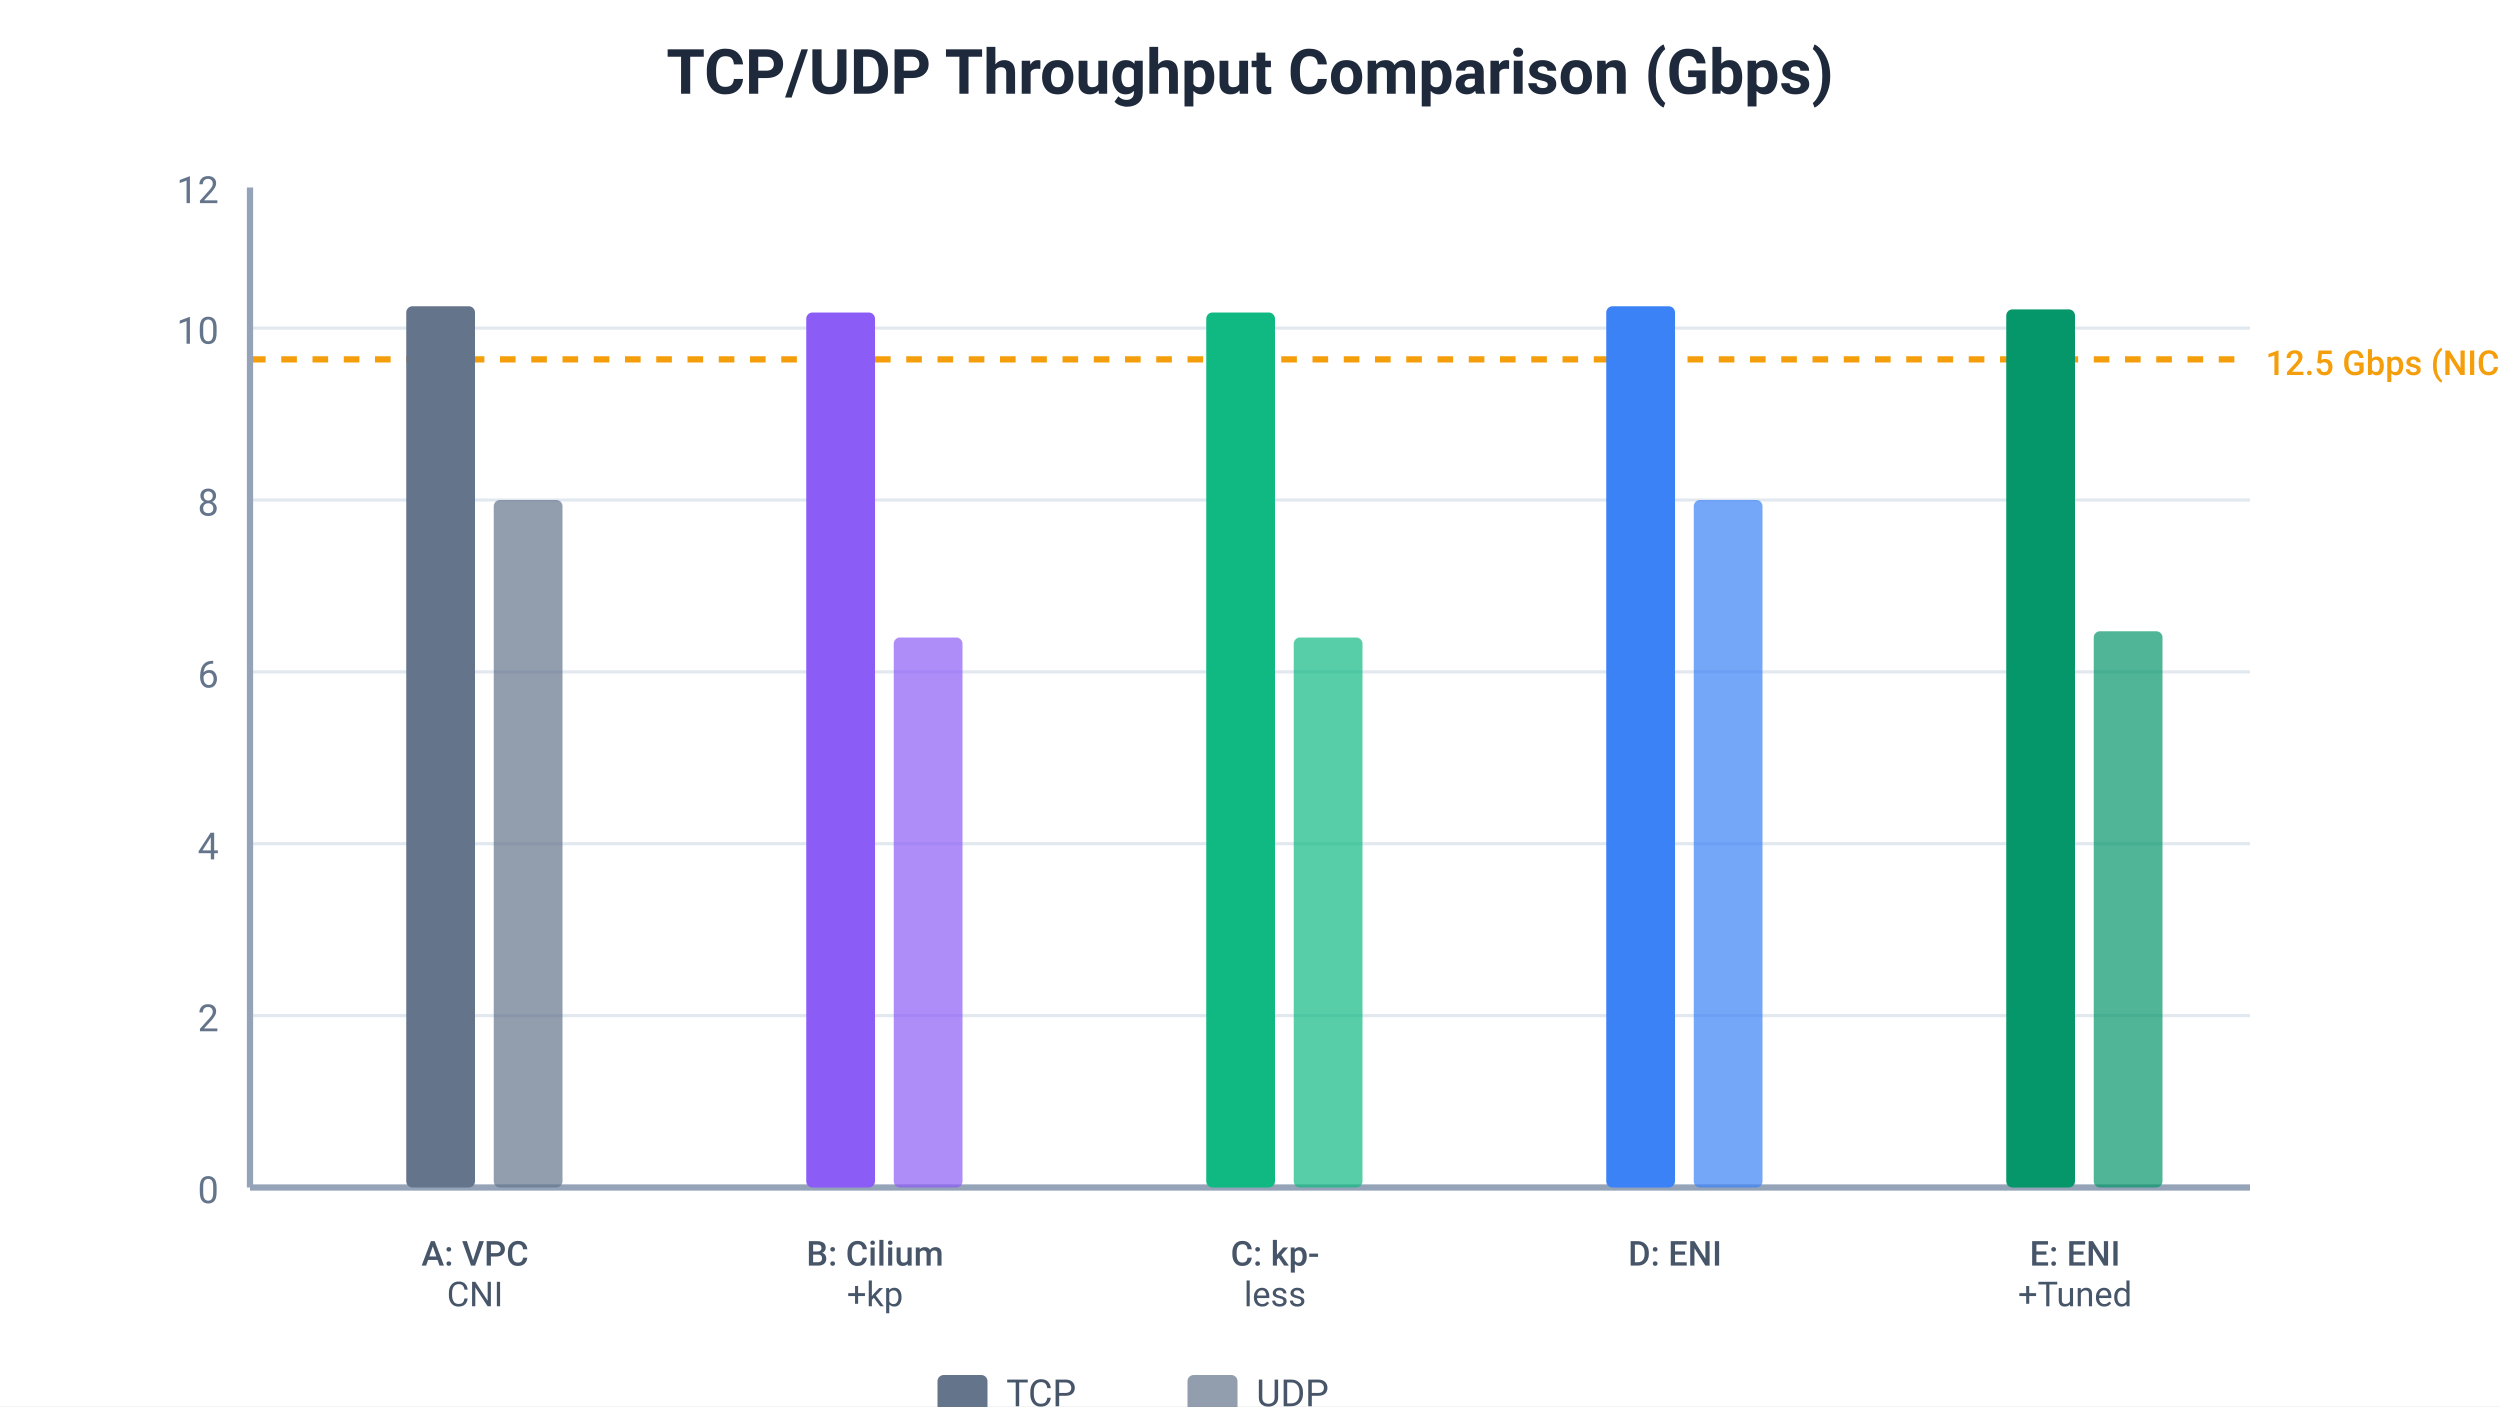
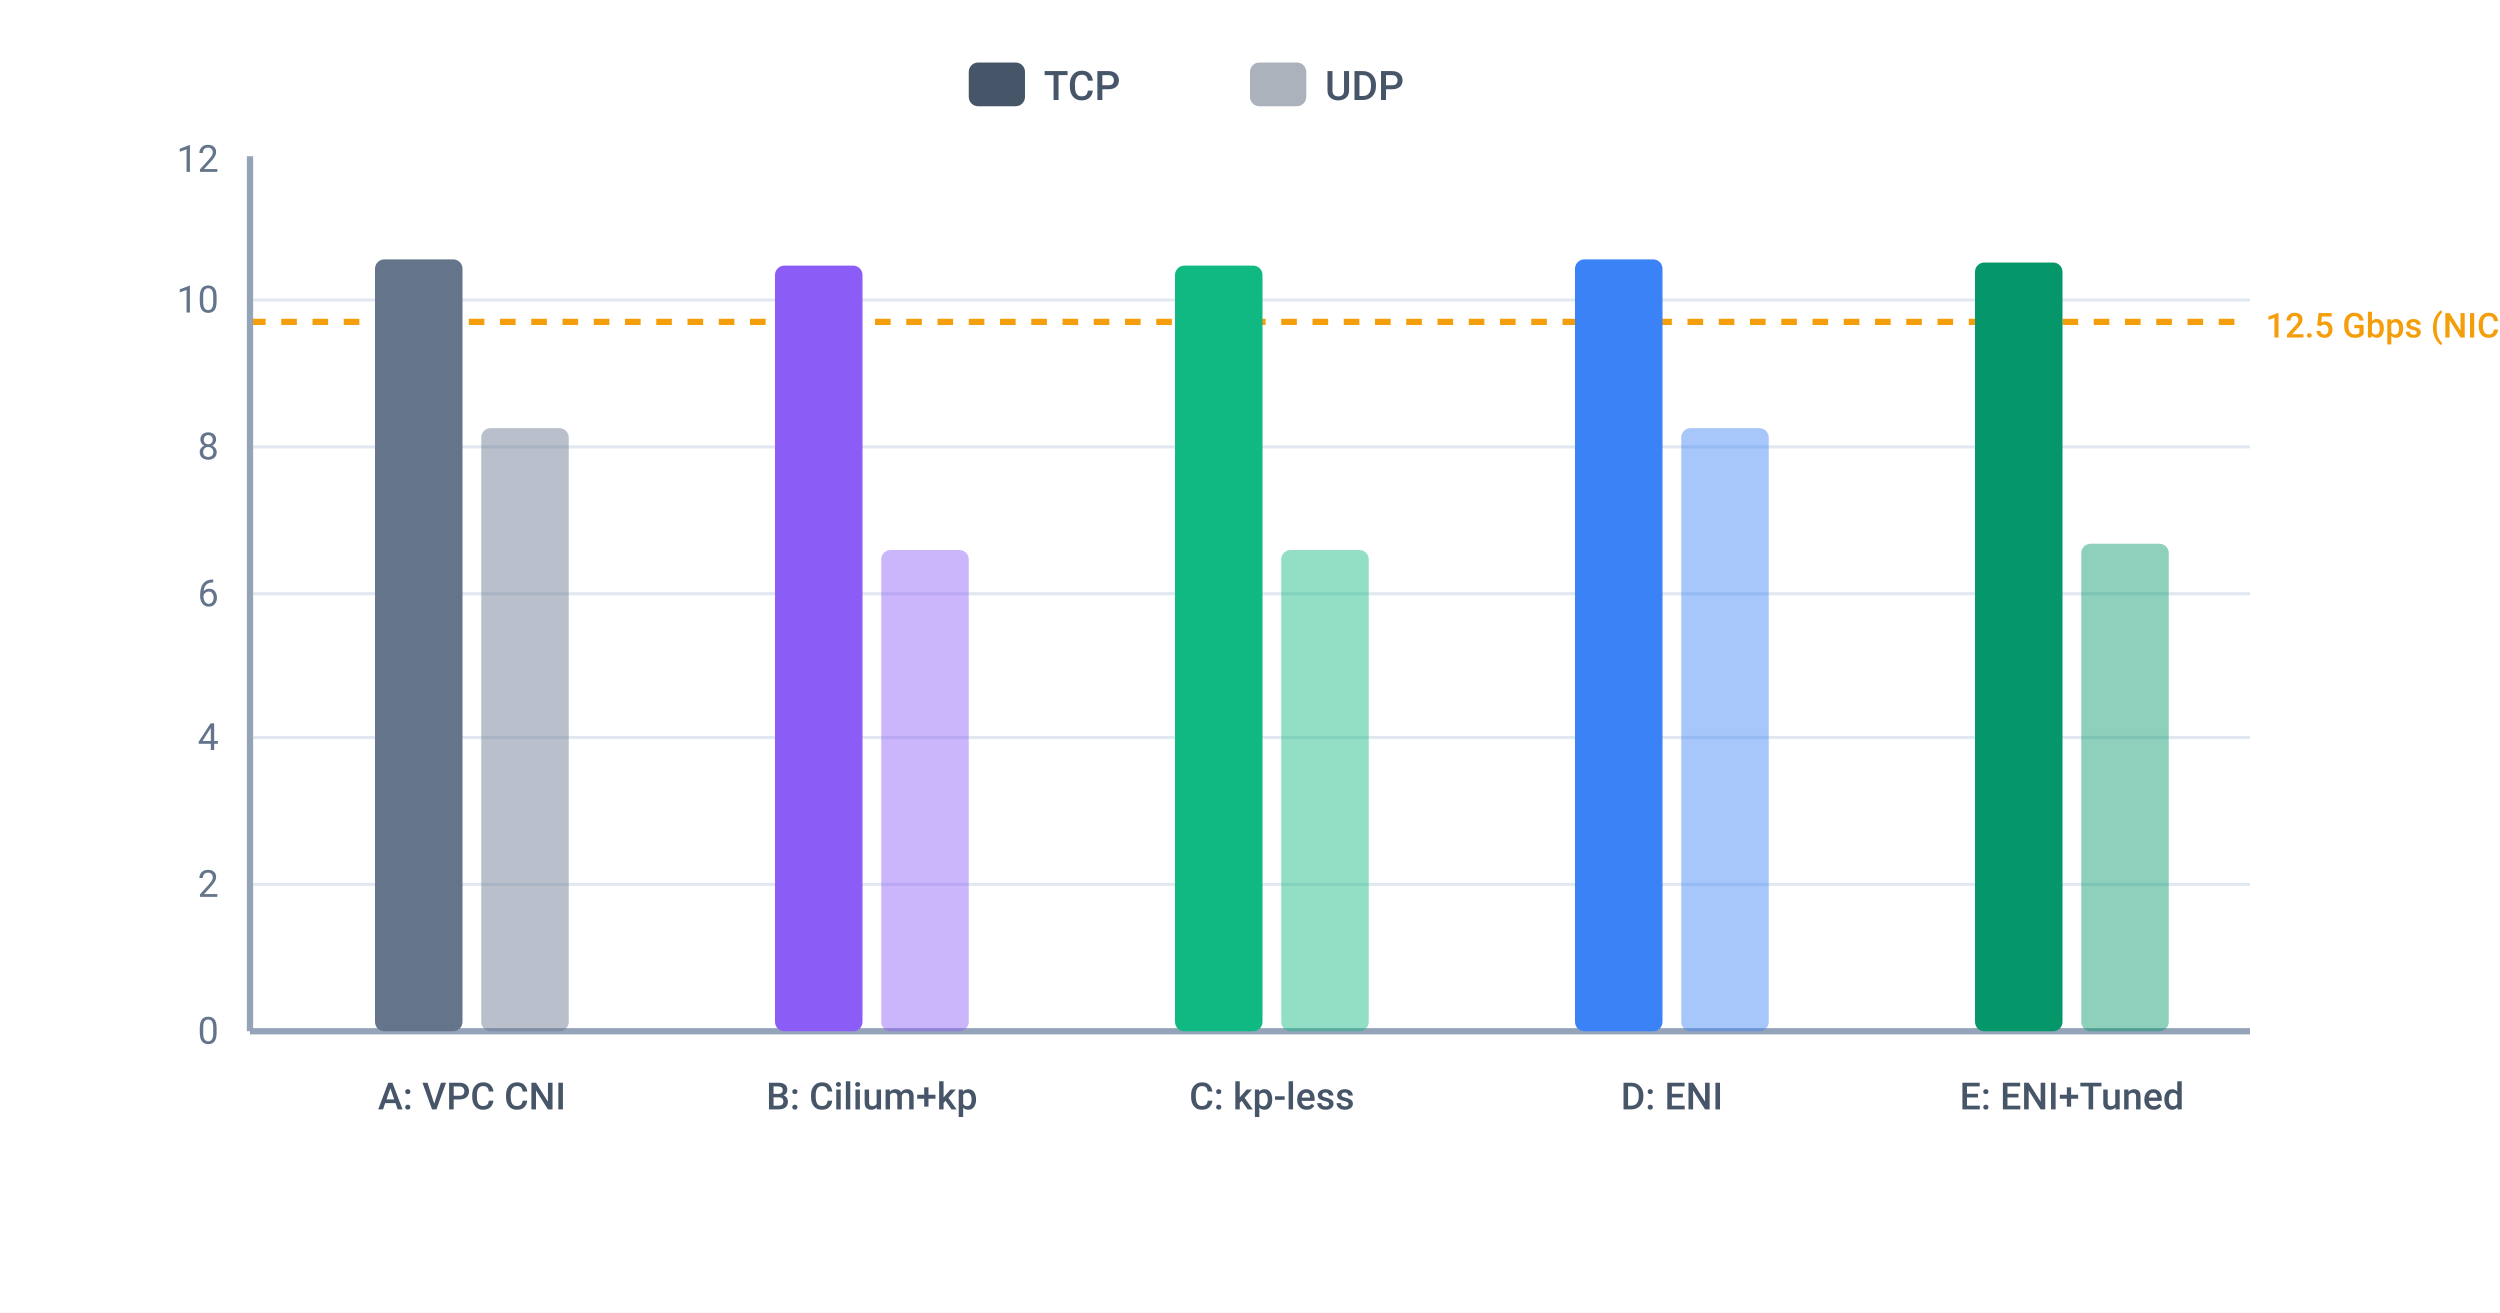
- <svg xmlns="http://www.w3.org/2000/svg" viewBox="0 0 800 450" style="font-family: -apple-system, BlinkMacSystemFont, 'Segoe UI', Roboto, sans-serif;">
-   <rect width="800" height="450" fill="#ffffff" />
-   <text x="400" y="30" text-anchor="middle" font-size="20" font-weight="600" fill="#1e293b">
-     TCP/UDP Throughput Comparison (Gbps)
-   </text>
-   <g transform="translate(80, 60)">
-     <line x1="0" y1="320" x2="640" y2="320" stroke="#e2e8f0" stroke-width="1" />
-     <line x1="0" y1="265" x2="640" y2="265" stroke="#e2e8f0" stroke-width="1" />
-     <line x1="0" y1="210" x2="640" y2="210" stroke="#e2e8f0" stroke-width="1" />
-     <line x1="0" y1="155" x2="640" y2="155" stroke="#e2e8f0" stroke-width="1" />
-     <line x1="0" y1="100" x2="640" y2="100" stroke="#e2e8f0" stroke-width="1" />
-     <line x1="0" y1="45" x2="640" y2="45" stroke="#e2e8f0" stroke-width="1" />
-     <line x1="0" y1="55" x2="640" y2="55" stroke="#f59e0b" stroke-width="2" stroke-dasharray="5,5" />
-     <text x="645" y="60" font-size="11" fill="#f59e0b" font-weight="500">12.5 Gbps (NIC Limit)</text>
-     <line x1="0" y1="0" x2="0" y2="320" stroke="#94a3b8" stroke-width="2" />
-     <text x="-10" y="325" text-anchor="end" font-size="12" fill="#64748b">0</text>
-     <text x="-10" y="270" text-anchor="end" font-size="12" fill="#64748b">2</text>
-     <text x="-10" y="215" text-anchor="end" font-size="12" fill="#64748b">4</text>
-     <text x="-10" y="160" text-anchor="end" font-size="12" fill="#64748b">6</text>
-     <text x="-10" y="105" text-anchor="end" font-size="12" fill="#64748b">8</text>
+ <svg xmlns="http://www.w3.org/2000/svg" viewBox="0 0 800 420" style="font-family: -apple-system, BlinkMacSystemFont, 'Segoe UI', Roboto, sans-serif;">
+   <rect width="800" height="420" fill="#ffffff" />
+   <g transform="translate(310, 20)">
+     <rect x="0" y="0" width="18" height="14" fill="#475569" rx="3" />
+     <text x="24" y="12" font-size="13" fill="#475569" font-weight="500">TCP</text>
+     <rect x="90" y="0" width="18" height="14" fill="#475569" opacity="0.45" rx="3" />
+     <text x="114" y="12" font-size="13" fill="#475569" font-weight="500">UDP</text>
+   </g>
+   <g transform="translate(80, 50)">
+     <line x1="0" y1="280" x2="640" y2="280" stroke="#e2e8f0" stroke-width="1" />
+     <line x1="0" y1="233" x2="640" y2="233" stroke="#e2e8f0" stroke-width="1" />
+     <line x1="0" y1="186" x2="640" y2="186" stroke="#e2e8f0" stroke-width="1" />
+     <line x1="0" y1="140" x2="640" y2="140" stroke="#e2e8f0" stroke-width="1" />
+     <line x1="0" y1="93" x2="640" y2="93" stroke="#e2e8f0" stroke-width="1" />
+     <line x1="0" y1="46" x2="640" y2="46" stroke="#e2e8f0" stroke-width="1" />
+     <line x1="0" y1="53" x2="640" y2="53" stroke="#f59e0b" stroke-width="2" stroke-dasharray="5,5" />
+     <text x="645" y="58" font-size="11" fill="#f59e0b" font-weight="500">12.5 Gbps (NIC Limit)</text>
+     <line x1="0" y1="0" x2="0" y2="280" stroke="#94a3b8" stroke-width="2" />
+     <text x="-10" y="284" text-anchor="end" font-size="12" fill="#64748b">0</text>
+     <text x="-10" y="237" text-anchor="end" font-size="12" fill="#64748b">2</text>
+     <text x="-10" y="190" text-anchor="end" font-size="12" fill="#64748b">4</text>
+     <text x="-10" y="144" text-anchor="end" font-size="12" fill="#64748b">6</text>
+     <text x="-10" y="97" text-anchor="end" font-size="12" fill="#64748b">8</text>
    <text x="-10" y="50" text-anchor="end" font-size="12" fill="#64748b">10</text>
    <text x="-10" y="5" text-anchor="end" font-size="12" fill="#64748b">12</text>
-     <line x1="0" y1="320" x2="640" y2="320" stroke="#94a3b8" stroke-width="2" />
+     <line x1="0" y1="280" x2="640" y2="280" stroke="#94a3b8" stroke-width="2" />
    <g>
-       <rect x="50" y="38" width="22" height="282" fill="#64748b" rx="2" />
-       <rect x="78" y="100" width="22" height="220" fill="#64748b" opacity="0.7" rx="2" />
-       <text x="72" y="345" text-anchor="middle" font-size="11" fill="#475569" font-weight="500">A: VPC</text>
-       <text x="72" y="358" text-anchor="middle" font-size="11" fill="#475569">CNI</text>
+       <rect x="40" y="33" width="28" height="247" fill="#64748b" rx="3" />
+       <rect x="74" y="87" width="28" height="193" fill="#64748b" opacity="0.45" rx="3" />
+       <text x="71" y="305" text-anchor="middle" font-size="12" fill="#475569" font-weight="500">A: VPC CNI</text>
    </g>
    <g>
-       <rect x="178" y="40" width="22" height="280" fill="#8b5cf6" rx="2" />
-       <rect x="206" y="144" width="22" height="176" fill="#8b5cf6" opacity="0.7" rx="2" />
-       <text x="200" y="345" text-anchor="middle" font-size="11" fill="#475569" font-weight="500">B: Cilium</text>
-       <text x="200" y="358" text-anchor="middle" font-size="11" fill="#475569">+kp</text>
+       <rect x="168" y="35" width="28" height="245" fill="#8b5cf6" rx="3" />
+       <rect x="202" y="126" width="28" height="154" fill="#8b5cf6" opacity="0.45" rx="3" />
+       <text x="199" y="305" text-anchor="middle" font-size="12" fill="#475569" font-weight="500">B: Cilium+kp</text>
    </g>
    <g>
-       <rect x="306" y="40" width="22" height="280" fill="#10b981" rx="2" />
-       <rect x="334" y="144" width="22" height="176" fill="#10b981" opacity="0.7" rx="2" />
-       <text x="328" y="345" text-anchor="middle" font-size="11" fill="#475569" font-weight="500">C: kp-</text>
-       <text x="328" y="358" text-anchor="middle" font-size="11" fill="#475569">less</text>
+       <rect x="296" y="35" width="28" height="245" fill="#10b981" rx="3" />
+       <rect x="330" y="126" width="28" height="154" fill="#10b981" opacity="0.45" rx="3" />
+       <text x="327" y="305" text-anchor="middle" font-size="12" fill="#475569" font-weight="500">C: kp-less</text>
    </g>
    <g>
-       <rect x="434" y="38" width="22" height="282" fill="#3b82f6" rx="2" />
-       <rect x="462" y="100" width="22" height="220" fill="#3b82f6" opacity="0.7" rx="2" />
-       <text x="456" y="345" text-anchor="middle" font-size="11" fill="#475569" font-weight="500">D: ENI</text>
+       <rect x="424" y="33" width="28" height="247" fill="#3b82f6" rx="3" />
+       <rect x="458" y="87" width="28" height="193" fill="#3b82f6" opacity="0.45" rx="3" />
+       <text x="455" y="305" text-anchor="middle" font-size="12" fill="#475569" font-weight="500">D: ENI</text>
    </g>
    <g>
-       <rect x="562" y="39" width="22" height="281" fill="#059669" rx="2" />
-       <rect x="590" y="142" width="22" height="178" fill="#059669" opacity="0.7" rx="2" />
-       <text x="584" y="345" text-anchor="middle" font-size="11" fill="#475569" font-weight="500">E: ENI</text>
-       <text x="584" y="358" text-anchor="middle" font-size="11" fill="#475569">+Tuned</text>
-     </g>
-     <g transform="translate(220, 380)">
-       <rect x="0" y="0" width="16" height="12" fill="#64748b" rx="2" />
-       <text x="22" y="10" font-size="12" fill="#475569">TCP</text>
-       <rect x="80" y="0" width="16" height="12" fill="#64748b" opacity="0.7" rx="2" />
-       <text x="102" y="10" font-size="12" fill="#475569">UDP</text>
+       <rect x="552" y="34" width="28" height="246" fill="#059669" rx="3" />
+       <rect x="586" y="124" width="28" height="156" fill="#059669" opacity="0.45" rx="3" />
+       <text x="583" y="305" text-anchor="middle" font-size="12" fill="#475569" font-weight="500">E: ENI+Tuned</text>
    </g>
  </g>
</svg>
